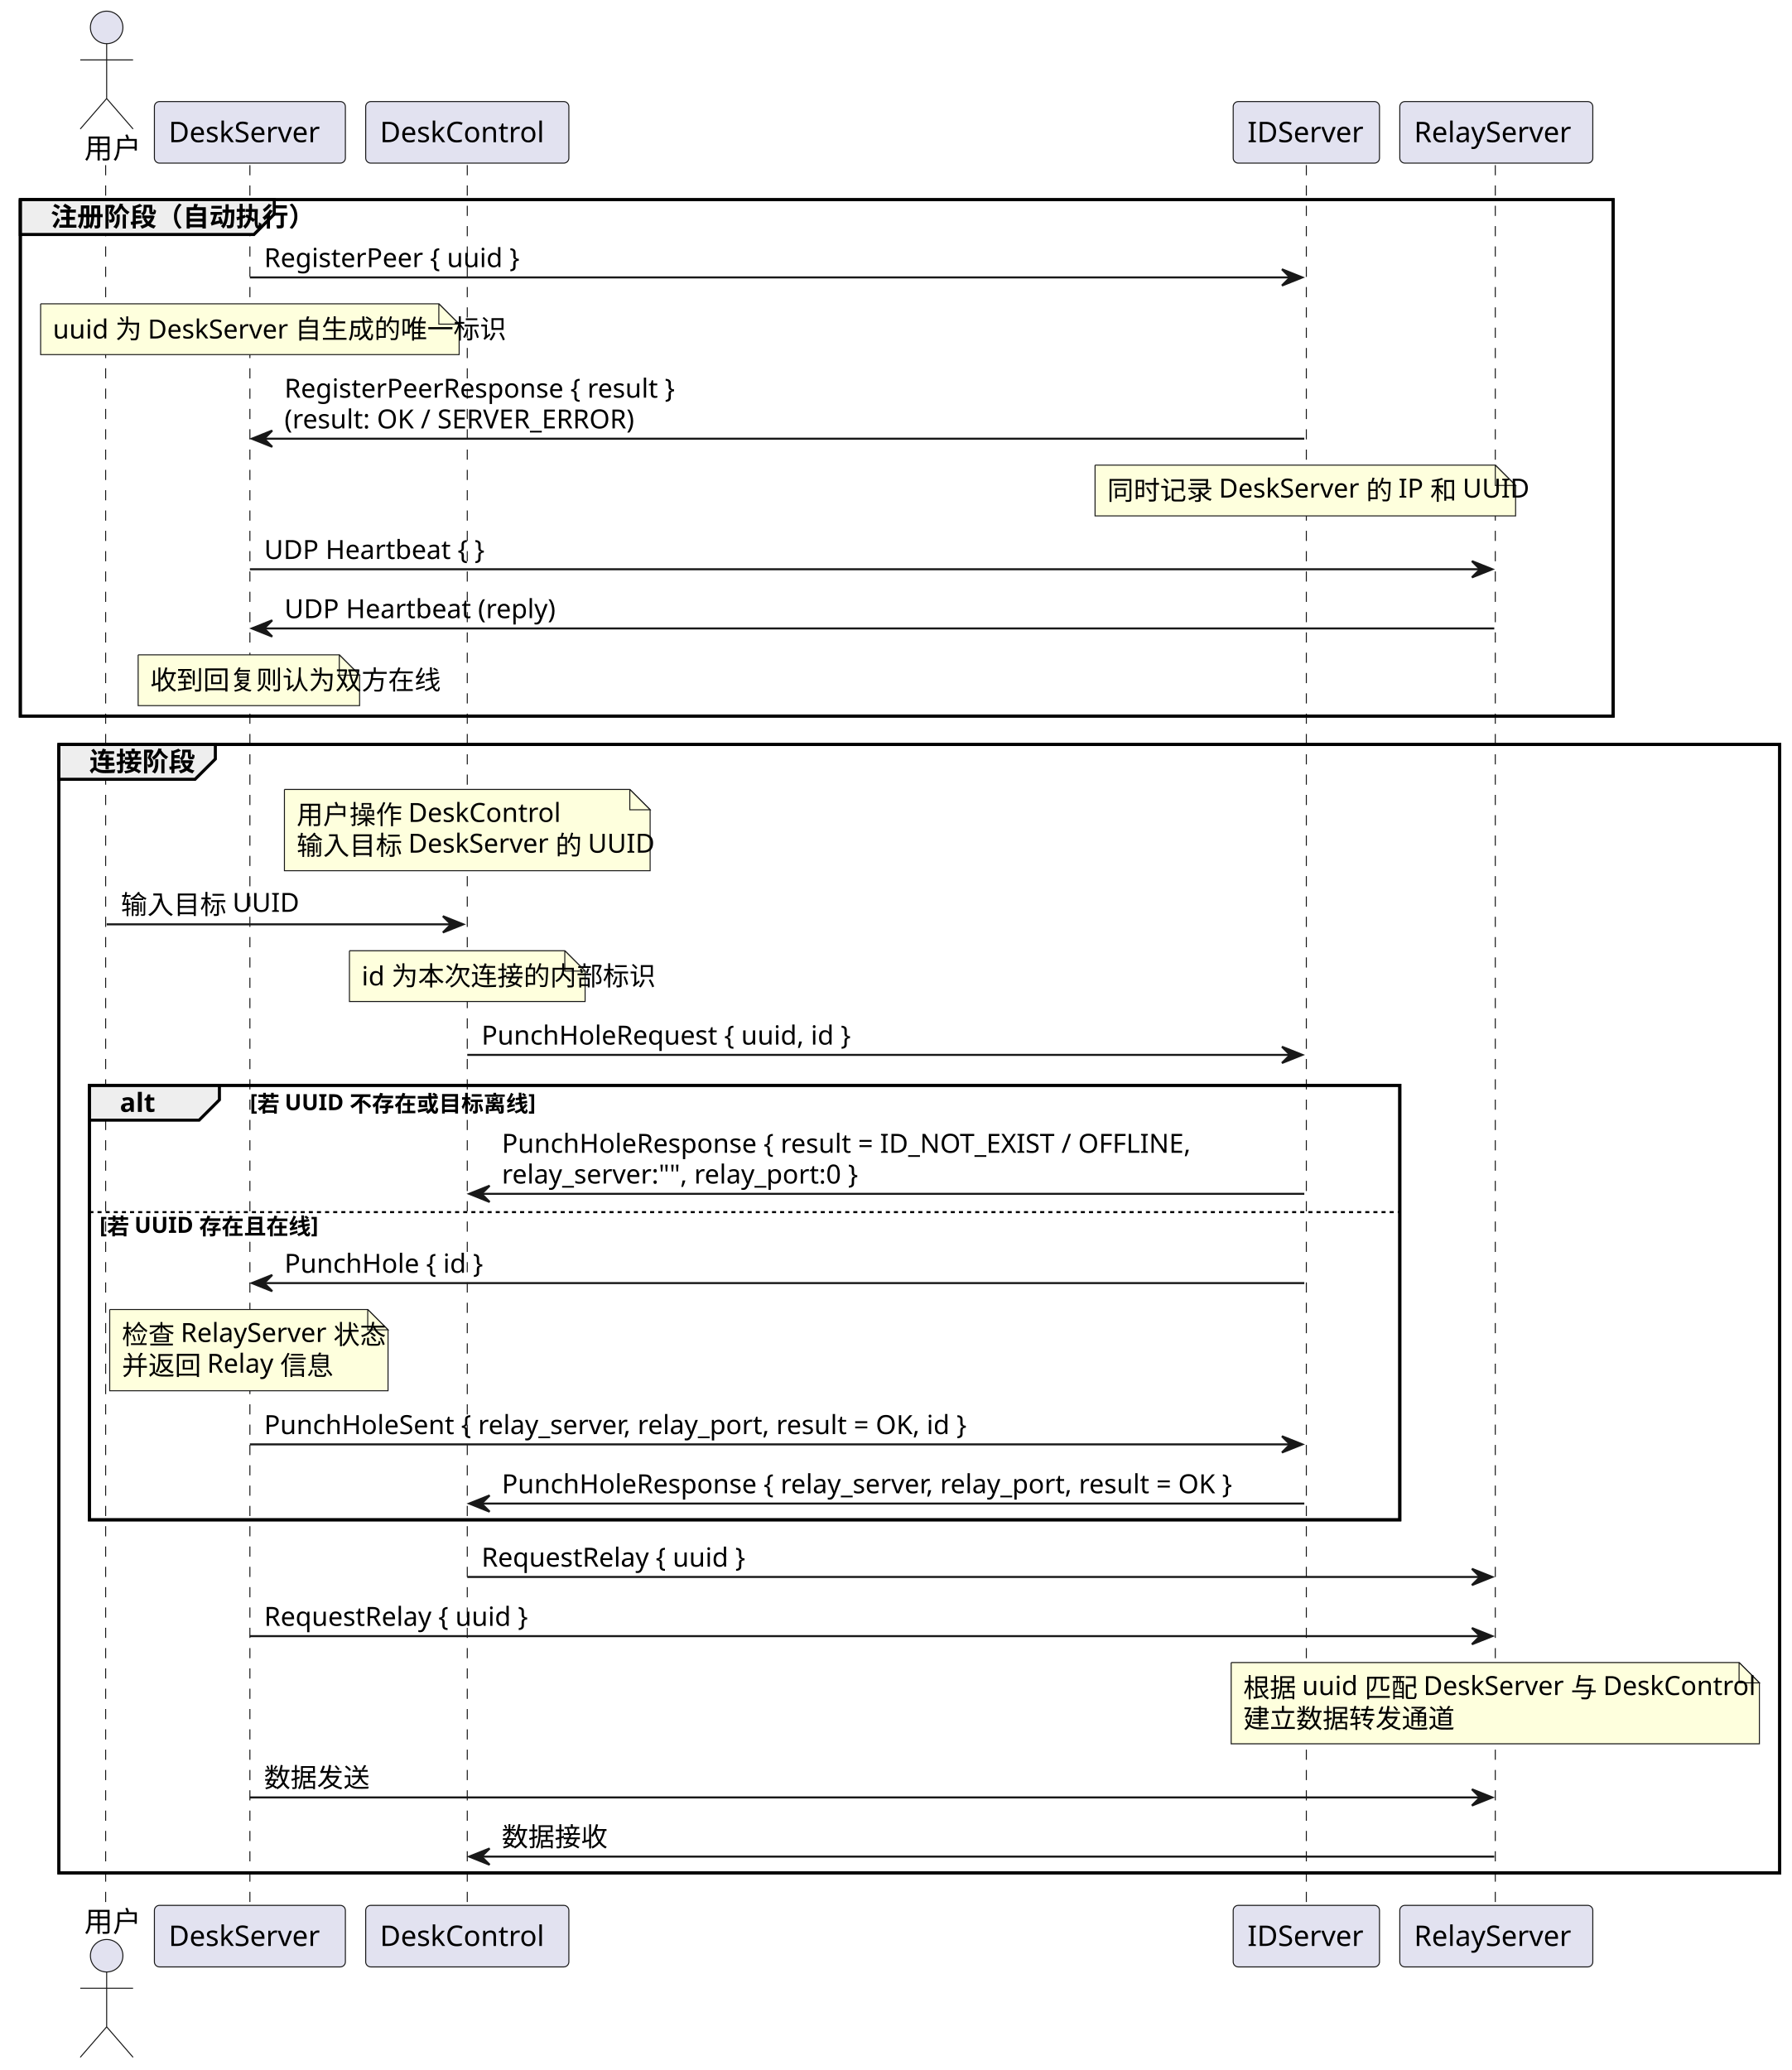
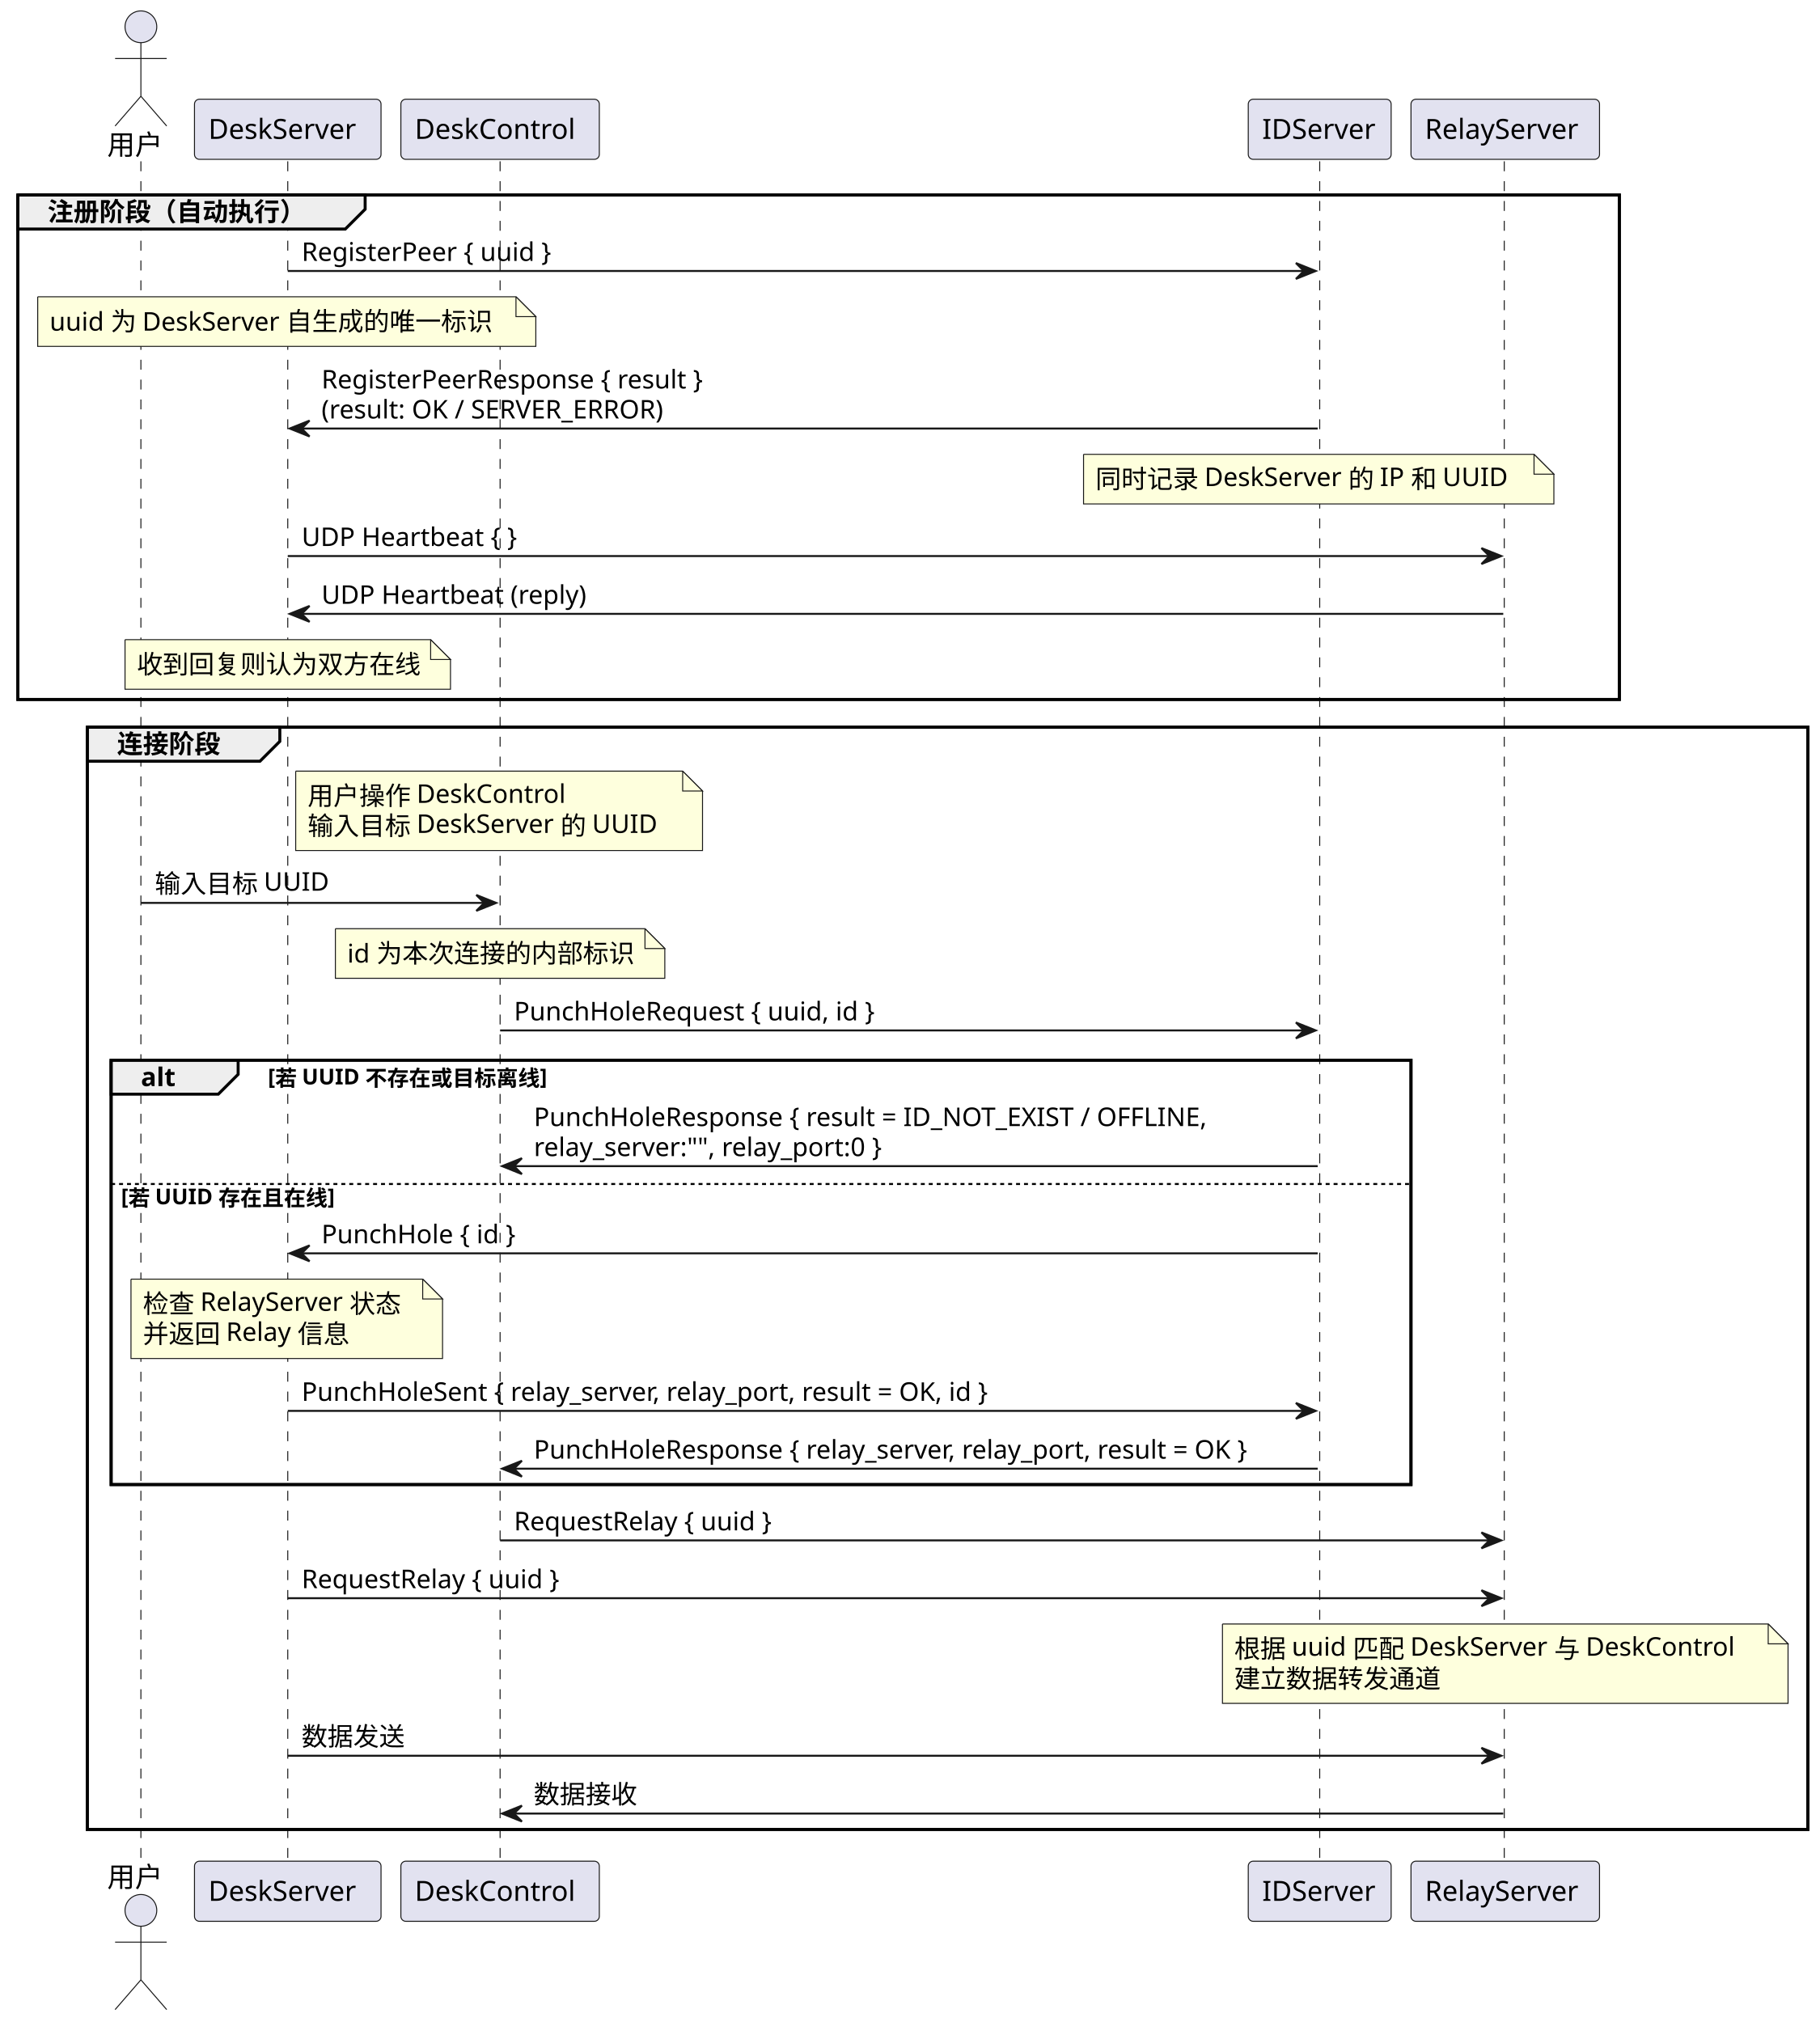
- <svg xmlns="http://www.w3.org/2000/svg" contentStyleType="text/css" height="1019px" preserveAspectRatio="none" style="width:882px;height:1019px;background:#FFFFFF;" version="1.1" viewBox="0 0 882 1019" width="882px" zoomAndPan="magnify">
+ <svg xmlns="http://www.w3.org/2000/svg" contentStyleType="text/css" height="1019px" preserveAspectRatio="none" style="width:917px;height:1019px;background:#FFFFFF;" version="1.1" viewBox="0 0 917 1019" width="917px" zoomAndPan="magnify">
  <defs />
  <g>
-     <rect fill="none" height="254.195" style="stroke:#000000;stroke-width:1.5;" width="784" x="10" y="98.297" />
-     <rect fill="none" height="555.461" style="stroke:#000000;stroke-width:1.5;" width="847" x="29" y="366.492" />
-     <rect fill="none" height="213.867" style="stroke:#000000;stroke-width:1.5;" width="645" x="44" y="534.289" />
-     <line style="stroke:#181818;stroke-width:0.5;stroke-dasharray:5.0,5.0;" x1="52" x2="52" y1="81.297" y2="938.953" />
-     <line style="stroke:#181818;stroke-width:0.5;stroke-dasharray:5.0,5.0;" x1="123" x2="123" y1="81.297" y2="938.953" />
-     <line style="stroke:#181818;stroke-width:0.5;stroke-dasharray:5.0,5.0;" x1="230" x2="230" y1="81.297" y2="938.953" />
-     <line style="stroke:#181818;stroke-width:0.5;stroke-dasharray:5.0,5.0;" x1="643" x2="643" y1="81.297" y2="938.953" />
-     <line style="stroke:#181818;stroke-width:0.5;stroke-dasharray:5.0,5.0;" x1="736" x2="736" y1="81.297" y2="938.953" />
-     <text fill="#000000" font-family="sans-serif" font-size="14" lengthAdjust="spacing" textLength="16" x="41.5" y="77.995">用户</text>
-     <ellipse cx="52.5" cy="13.5" fill="#E2E2F0" rx="8" ry="8" style="stroke:#181818;stroke-width:0.5;" />
-     <path d="M52.5,21.5 L52.5,48.5 M39.5,29.5 L65.5,29.5 M52.5,48.5 L39.5,63.5 M52.5,48.5 L65.5,63.5 " fill="none" style="stroke:#181818;stroke-width:0.5;" />
-     <text fill="#000000" font-family="sans-serif" font-size="14" lengthAdjust="spacing" textLength="16" x="41.5" y="950.948">用户</text>
-     <ellipse cx="52.5" cy="962.75" fill="#E2E2F0" rx="8" ry="8" style="stroke:#181818;stroke-width:0.5;" />
-     <path d="M52.5,970.75 L52.5,997.75 M39.5,978.75 L65.5,978.75 M52.5,997.75 L39.5,1012.75 M52.5,997.75 L65.5,1012.75 " fill="none" style="stroke:#181818;stroke-width:0.5;" />
-     <rect fill="#E2E2F0" height="30.297" rx="2.5" ry="2.5" style="stroke:#181818;stroke-width:0.5;" width="94" x="76" y="50" />
-     <text fill="#000000" font-family="sans-serif" font-size="14" lengthAdjust="spacing" textLength="80" x="83" y="69.995">DeskServer</text>
-     <rect fill="#E2E2F0" height="30.297" rx="2.5" ry="2.5" style="stroke:#181818;stroke-width:0.5;" width="94" x="76" y="937.953" />
-     <text fill="#000000" font-family="sans-serif" font-size="14" lengthAdjust="spacing" textLength="80" x="83" y="957.948">DeskServer</text>
-     <rect fill="#E2E2F0" height="30.297" rx="2.5" ry="2.5" style="stroke:#181818;stroke-width:0.5;" width="100" x="180" y="50" />
-     <text fill="#000000" font-family="sans-serif" font-size="14" lengthAdjust="spacing" textLength="86" x="187" y="69.995">DeskControl</text>
-     <rect fill="#E2E2F0" height="30.297" rx="2.5" ry="2.5" style="stroke:#181818;stroke-width:0.5;" width="100" x="180" y="937.953" />
-     <text fill="#000000" font-family="sans-serif" font-size="14" lengthAdjust="spacing" textLength="86" x="187" y="957.948">DeskControl</text>
-     <rect fill="#E2E2F0" height="30.297" rx="2.5" ry="2.5" style="stroke:#181818;stroke-width:0.5;" width="72" x="607" y="50" />
-     <text fill="#000000" font-family="sans-serif" font-size="14" lengthAdjust="spacing" textLength="58" x="614" y="69.995">IDServer</text>
-     <rect fill="#E2E2F0" height="30.297" rx="2.5" ry="2.5" style="stroke:#181818;stroke-width:0.5;" width="72" x="607" y="937.953" />
-     <text fill="#000000" font-family="sans-serif" font-size="14" lengthAdjust="spacing" textLength="58" x="614" y="957.948">IDServer</text>
-     <rect fill="#E2E2F0" height="30.297" rx="2.5" ry="2.5" style="stroke:#181818;stroke-width:0.5;" width="95" x="689" y="50" />
-     <text fill="#000000" font-family="sans-serif" font-size="14" lengthAdjust="spacing" textLength="81" x="696" y="69.995">RelayServer</text>
-     <rect fill="#E2E2F0" height="30.297" rx="2.5" ry="2.5" style="stroke:#181818;stroke-width:0.5;" width="95" x="689" y="937.953" />
-     <text fill="#000000" font-family="sans-serif" font-size="14" lengthAdjust="spacing" textLength="81" x="696" y="957.948">RelayServer</text>
-     <path d="M10,98.297 L135,98.297 L135,105.43 L125,115.43 L10,115.43 L10,98.297 " fill="#EEEEEE" style="stroke:#000000;stroke-width:1.5;" />
-     <rect fill="none" height="254.195" style="stroke:#000000;stroke-width:1.5;" width="784" x="10" y="98.297" />
-     <text fill="#000000" font-family="sans-serif" font-size="13" font-weight="bold" lengthAdjust="spacing" textLength="80" x="25" y="111.364">注册阶段（自动执行）</text>
-     <polygon fill="#181818" points="631,132.562,641,136.562,631,140.562,635,136.562" style="stroke:#181818;stroke-width:1.0;" />
-     <line style="stroke:#181818;stroke-width:1.0;" x1="123" x2="637" y1="136.562" y2="136.562" />
-     <text fill="#000000" font-family="sans-serif" font-size="13" lengthAdjust="spacing" textLength="136" x="130" y="131.497">RegisterPeer { uuid }</text>
-     <path d="M20,149.562 L20,174.562 L226,174.562 L226,159.562 L216,149.562 L20,149.562 " fill="#FEFFDD" style="stroke:#181818;stroke-width:0.5;" />
-     <path d="M216,149.562 L216,159.562 L226,159.562 L216,149.562 " fill="#FEFFDD" style="stroke:#181818;stroke-width:0.5;" />
-     <text fill="#000000" font-family="sans-serif" font-size="13" lengthAdjust="spacing" textLength="185" x="26" y="166.629">uuid 为 DeskServer 自生成的唯一标识</text>
-     <polygon fill="#181818" points="134,211.961,124,215.961,134,219.961,130,215.961" style="stroke:#181818;stroke-width:1.0;" />
-     <line style="stroke:#181818;stroke-width:1.0;" x1="128" x2="642" y1="215.961" y2="215.961" />
-     <text fill="#000000" font-family="sans-serif" font-size="13" lengthAdjust="spacing" textLength="207" x="140" y="195.762">RegisterPeerResponse { result }</text>
-     <text fill="#000000" font-family="sans-serif" font-size="13" lengthAdjust="spacing" textLength="183" x="140" y="210.895">(result: OK / SERVER_ERROR)</text>
-     <path d="M539,228.961 L539,253.961 L746,253.961 L746,238.961 L736,228.961 L539,228.961 " fill="#FEFFDD" style="stroke:#181818;stroke-width:0.5;" />
-     <path d="M736,228.961 L736,238.961 L746,238.961 L736,228.961 " fill="#FEFFDD" style="stroke:#181818;stroke-width:0.5;" />
-     <text fill="#000000" font-family="sans-serif" font-size="13" lengthAdjust="spacing" textLength="186" x="545" y="246.028">同时记录 DeskServer 的 IP 和 UUID</text>
-     <polygon fill="#181818" points="724.5,276.227,734.5,280.227,724.5,284.227,728.5,280.227" style="stroke:#181818;stroke-width:1.0;" />
-     <line style="stroke:#181818;stroke-width:1.0;" x1="123" x2="730.5" y1="280.227" y2="280.227" />
-     <text fill="#000000" font-family="sans-serif" font-size="13" lengthAdjust="spacing" textLength="121" x="130" y="275.161">UDP Heartbeat { }</text>
-     <polygon fill="#181818" points="134,305.359,124,309.359,134,313.359,130,309.359" style="stroke:#181818;stroke-width:1.0;" />
-     <line style="stroke:#181818;stroke-width:1.0;" x1="128" x2="735.5" y1="309.359" y2="309.359" />
-     <text fill="#000000" font-family="sans-serif" font-size="13" lengthAdjust="spacing" textLength="142" x="140" y="304.293">UDP Heartbeat (reply)</text>
-     <path d="M68,322.359 L68,347.359 L177,347.359 L177,332.359 L167,322.359 L68,322.359 " fill="#FEFFDD" style="stroke:#181818;stroke-width:0.5;" />
-     <path d="M167,322.359 L167,332.359 L177,332.359 L167,322.359 " fill="#FEFFDD" style="stroke:#181818;stroke-width:0.5;" />
-     <text fill="#000000" font-family="sans-serif" font-size="13" lengthAdjust="spacing" textLength="88" x="74" y="339.426">收到回复则认为双方在线</text>
-     <path d="M29,366.492 L106,366.492 L106,373.625 L96,383.625 L29,383.625 L29,366.492 " fill="#EEEEEE" style="stroke:#000000;stroke-width:1.5;" />
-     <rect fill="none" height="555.461" style="stroke:#000000;stroke-width:1.5;" width="847" x="29" y="366.492" />
-     <text fill="#000000" font-family="sans-serif" font-size="13" font-weight="bold" lengthAdjust="spacing" textLength="32" x="44" y="379.559">连接阶段</text>
-     <path d="M140,388.625 L140,428.625 L320,428.625 L320,398.625 L310,388.625 L140,388.625 " fill="#FEFFDD" style="stroke:#181818;stroke-width:0.5;" />
-     <path d="M310,388.625 L310,398.625 L320,398.625 L310,388.625 " fill="#FEFFDD" style="stroke:#181818;stroke-width:0.5;" />
-     <text fill="#000000" font-family="sans-serif" font-size="13" lengthAdjust="spacing" textLength="114" x="146" y="405.692">用户操作 DeskControl</text>
-     <text fill="#000000" font-family="sans-serif" font-size="13" lengthAdjust="spacing" textLength="159" x="146" y="420.825">输入目标 DeskServer 的 UUID</text>
-     <polygon fill="#181818" points="218,451.023,228,455.023,218,459.023,222,455.023" style="stroke:#181818;stroke-width:1.0;" />
-     <line style="stroke:#181818;stroke-width:1.0;" x1="52.5" x2="224" y1="455.023" y2="455.023" />
-     <text fill="#000000" font-family="sans-serif" font-size="13" lengthAdjust="spacing" textLength="69" x="59.5" y="449.957">输入目标 UUID</text>
-     <path d="M172,468.023 L172,493.023 L288,493.023 L288,478.023 L278,468.023 L172,468.023 " fill="#FEFFDD" style="stroke:#181818;stroke-width:0.5;" />
-     <path d="M278,468.023 L278,478.023 L288,478.023 L278,468.023 " fill="#FEFFDD" style="stroke:#181818;stroke-width:0.5;" />
-     <text fill="#000000" font-family="sans-serif" font-size="13" lengthAdjust="spacing" textLength="95" x="178" y="485.09">id 为本次连接的内部标识</text>
-     <polygon fill="#181818" points="631,515.289,641,519.289,631,523.289,635,519.289" style="stroke:#181818;stroke-width:1.0;" />
-     <line style="stroke:#181818;stroke-width:1.0;" x1="230" x2="637" y1="519.289" y2="519.289" />
-     <text fill="#000000" font-family="sans-serif" font-size="13" lengthAdjust="spacing" textLength="194" x="237" y="514.223">PunchHoleRequest { uuid, id }</text>
-     <path d="M44,534.289 L108,534.289 L108,541.422 L98,551.422 L44,551.422 L44,534.289 " fill="#EEEEEE" style="stroke:#000000;stroke-width:1.5;" />
-     <rect fill="none" height="213.867" style="stroke:#000000;stroke-width:1.5;" width="645" x="44" y="534.289" />
-     <text fill="#000000" font-family="sans-serif" font-size="13" font-weight="bold" lengthAdjust="spacing" textLength="19" x="59" y="547.356">alt</text>
-     <text fill="#000000" font-family="sans-serif" font-size="11" font-weight="bold" lengthAdjust="spacing" textLength="112" x="123" y="546.5">[若 UUID 不存在或目标离线]</text>
-     <polygon fill="#181818" points="241,583.688,231,587.688,241,591.688,237,587.688" style="stroke:#181818;stroke-width:1.0;" />
-     <line style="stroke:#181818;stroke-width:1.0;" x1="235" x2="642" y1="587.688" y2="587.688" />
-     <text fill="#000000" font-family="sans-serif" font-size="13" lengthAdjust="spacing" textLength="358" x="247" y="567.489">PunchHoleResponse { result = ID_NOT_EXIST / OFFLINE,</text>
-     <text fill="#000000" font-family="sans-serif" font-size="13" lengthAdjust="spacing" textLength="188" x="247" y="582.622">relay_server:"", relay_port:0 }</text>
-     <line style="stroke:#000000;stroke-width:1.0;stroke-dasharray:2.0,2.0;" x1="44" x2="689" y1="596.688" y2="596.688" />
-     <text fill="#000000" font-family="sans-serif" font-size="11" font-weight="bold" lengthAdjust="spacing" textLength="91" x="49" y="606.898">[若 UUID 存在且在线]</text>
-     <polygon fill="#181818" points="134,627.625,124,631.625,134,635.625,130,631.625" style="stroke:#181818;stroke-width:1.0;" />
-     <line style="stroke:#181818;stroke-width:1.0;" x1="128" x2="642" y1="631.625" y2="631.625" />
-     <text fill="#000000" font-family="sans-serif" font-size="13" lengthAdjust="spacing" textLength="107" x="140" y="626.559">PunchHole { id }</text>
-     <path d="M54,644.625 L54,684.625 L191,684.625 L191,654.625 L181,644.625 L54,644.625 " fill="#FEFFDD" style="stroke:#181818;stroke-width:0.5;" />
-     <path d="M181,644.625 L181,654.625 L191,654.625 L181,644.625 " fill="#FEFFDD" style="stroke:#181818;stroke-width:0.5;" />
-     <text fill="#000000" font-family="sans-serif" font-size="13" lengthAdjust="spacing" textLength="116" x="60" y="661.692">检查 RelayServer 状态</text>
-     <text fill="#000000" font-family="sans-serif" font-size="13" lengthAdjust="spacing" textLength="82" x="60" y="676.825">并返回 Relay 信息</text>
-     <polygon fill="#181818" points="631,707.023,641,711.023,631,715.023,635,711.023" style="stroke:#181818;stroke-width:1.0;" />
-     <line style="stroke:#181818;stroke-width:1.0;" x1="123" x2="637" y1="711.023" y2="711.023" />
-     <text fill="#000000" font-family="sans-serif" font-size="13" lengthAdjust="spacing" textLength="376" x="130" y="705.957">PunchHoleSent { relay_server, relay_port, result = OK, id }</text>
-     <polygon fill="#181818" points="241,736.156,231,740.156,241,744.156,237,740.156" style="stroke:#181818;stroke-width:1.0;" />
-     <line style="stroke:#181818;stroke-width:1.0;" x1="235" x2="642" y1="740.156" y2="740.156" />
-     <text fill="#000000" font-family="sans-serif" font-size="13" lengthAdjust="spacing" textLength="389" x="247" y="735.09">PunchHoleResponse { relay_server, relay_port, result = OK }</text>
-     <polygon fill="#181818" points="724.5,772.289,734.5,776.289,724.5,780.289,728.5,776.289" style="stroke:#181818;stroke-width:1.0;" />
-     <line style="stroke:#181818;stroke-width:1.0;" x1="230" x2="730.5" y1="776.289" y2="776.289" />
-     <text fill="#000000" font-family="sans-serif" font-size="13" lengthAdjust="spacing" textLength="141" x="237" y="771.223">RequestRelay { uuid }</text>
-     <polygon fill="#181818" points="724.5,801.422,734.5,805.422,724.5,809.422,728.5,805.422" style="stroke:#181818;stroke-width:1.0;" />
-     <line style="stroke:#181818;stroke-width:1.0;" x1="123" x2="730.5" y1="805.422" y2="805.422" />
-     <text fill="#000000" font-family="sans-serif" font-size="13" lengthAdjust="spacing" textLength="141" x="130" y="800.356">RequestRelay { uuid }</text>
-     <path d="M606,818.422 L606,858.422 L866,858.422 L866,828.422 L856,818.422 L606,818.422 " fill="#FEFFDD" style="stroke:#181818;stroke-width:0.5;" />
-     <path d="M856,818.422 L856,828.422 L866,828.422 L856,818.422 " fill="#FEFFDD" style="stroke:#181818;stroke-width:0.5;" />
-     <text fill="#000000" font-family="sans-serif" font-size="13" lengthAdjust="spacing" textLength="239" x="612" y="835.489">根据 uuid 匹配 DeskServer 与 DeskControl</text>
-     <text fill="#000000" font-family="sans-serif" font-size="13" lengthAdjust="spacing" textLength="64" x="612" y="850.622">建立数据转发通道</text>
-     <polygon fill="#181818" points="724.5,880.82,734.5,884.82,724.5,888.82,728.5,884.82" style="stroke:#181818;stroke-width:1.0;" />
-     <line style="stroke:#181818;stroke-width:1.0;" x1="123" x2="730.5" y1="884.82" y2="884.82" />
-     <text fill="#000000" font-family="sans-serif" font-size="13" lengthAdjust="spacing" textLength="32" x="130" y="879.754">数据发送</text>
-     <polygon fill="#181818" points="241,909.953,231,913.953,241,917.953,237,913.953" style="stroke:#181818;stroke-width:1.0;" />
-     <line style="stroke:#181818;stroke-width:1.0;" x1="235" x2="735.5" y1="913.953" y2="913.953" />
-     <text fill="#000000" font-family="sans-serif" font-size="13" lengthAdjust="spacing" textLength="32" x="247" y="908.887">数据接收</text>
+     <rect fill="none" height="254.195" style="stroke:#000000;stroke-width:1.5;" width="807" x="9" y="98.297" />
+     <rect fill="none" height="555.461" style="stroke:#000000;stroke-width:1.5;" width="867" x="44" y="366.492" />
+     <rect fill="none" height="213.867" style="stroke:#000000;stroke-width:1.5;" width="655" x="56" y="534.289" />
+     <line style="stroke:#181818;stroke-width:0.5;stroke-dasharray:5.0,5.0;" x1="71" x2="71" y1="81.297" y2="938.953" />
+     <line style="stroke:#181818;stroke-width:0.5;stroke-dasharray:5.0,5.0;" x1="145" x2="145" y1="81.297" y2="938.953" />
+     <line style="stroke:#181818;stroke-width:0.5;stroke-dasharray:5.0,5.0;" x1="252" x2="252" y1="81.297" y2="938.953" />
+     <line style="stroke:#181818;stroke-width:0.5;stroke-dasharray:5.0,5.0;" x1="665" x2="665" y1="81.297" y2="938.953" />
+     <line style="stroke:#181818;stroke-width:0.5;stroke-dasharray:5.0,5.0;" x1="758" x2="758" y1="81.297" y2="938.953" />
+     <text fill="#000000" font-family="sans-serif" font-size="14" lengthAdjust="spacing" textLength="28" x="54" y="77.995">用户</text>
+     <ellipse cx="71" cy="13.5" fill="#E2E2F0" rx="8" ry="8" style="stroke:#181818;stroke-width:0.5;" />
+     <path d="M71,21.5 L71,48.5 M58,29.5 L84,29.5 M71,48.5 L58,63.5 M71,48.5 L84,63.5 " fill="none" style="stroke:#181818;stroke-width:0.5;" />
+     <text fill="#000000" font-family="sans-serif" font-size="14" lengthAdjust="spacing" textLength="28" x="54" y="950.948">用户</text>
+     <ellipse cx="71" cy="962.75" fill="#E2E2F0" rx="8" ry="8" style="stroke:#181818;stroke-width:0.5;" />
+     <path d="M71,970.75 L71,997.75 M58,978.75 L84,978.75 M71,997.75 L58,1012.75 M71,997.75 L84,1012.75 " fill="none" style="stroke:#181818;stroke-width:0.5;" />
+     <rect fill="#E2E2F0" height="30.297" rx="2.5" ry="2.5" style="stroke:#181818;stroke-width:0.5;" width="94" x="98" y="50" />
+     <text fill="#000000" font-family="sans-serif" font-size="14" lengthAdjust="spacing" textLength="80" x="105" y="69.995">DeskServer</text>
+     <rect fill="#E2E2F0" height="30.297" rx="2.5" ry="2.5" style="stroke:#181818;stroke-width:0.5;" width="94" x="98" y="937.953" />
+     <text fill="#000000" font-family="sans-serif" font-size="14" lengthAdjust="spacing" textLength="80" x="105" y="957.948">DeskServer</text>
+     <rect fill="#E2E2F0" height="30.297" rx="2.5" ry="2.5" style="stroke:#181818;stroke-width:0.5;" width="100" x="202" y="50" />
+     <text fill="#000000" font-family="sans-serif" font-size="14" lengthAdjust="spacing" textLength="86" x="209" y="69.995">DeskControl</text>
+     <rect fill="#E2E2F0" height="30.297" rx="2.5" ry="2.5" style="stroke:#181818;stroke-width:0.5;" width="100" x="202" y="937.953" />
+     <text fill="#000000" font-family="sans-serif" font-size="14" lengthAdjust="spacing" textLength="86" x="209" y="957.948">DeskControl</text>
+     <rect fill="#E2E2F0" height="30.297" rx="2.5" ry="2.5" style="stroke:#181818;stroke-width:0.5;" width="72" x="629" y="50" />
+     <text fill="#000000" font-family="sans-serif" font-size="14" lengthAdjust="spacing" textLength="58" x="636" y="69.995">IDServer</text>
+     <rect fill="#E2E2F0" height="30.297" rx="2.5" ry="2.5" style="stroke:#181818;stroke-width:0.5;" width="72" x="629" y="937.953" />
+     <text fill="#000000" font-family="sans-serif" font-size="14" lengthAdjust="spacing" textLength="58" x="636" y="957.948">IDServer</text>
+     <rect fill="#E2E2F0" height="30.297" rx="2.5" ry="2.5" style="stroke:#181818;stroke-width:0.5;" width="95" x="711" y="50" />
+     <text fill="#000000" font-family="sans-serif" font-size="14" lengthAdjust="spacing" textLength="81" x="718" y="69.995">RelayServer</text>
+     <rect fill="#E2E2F0" height="30.297" rx="2.5" ry="2.5" style="stroke:#181818;stroke-width:0.5;" width="95" x="711" y="937.953" />
+     <text fill="#000000" font-family="sans-serif" font-size="14" lengthAdjust="spacing" textLength="81" x="718" y="957.948">RelayServer</text>
+     <path d="M9,98.297 L184,98.297 L184,105.43 L174,115.43 L9,115.43 L9,98.297 " fill="#EEEEEE" style="stroke:#000000;stroke-width:1.5;" />
+     <rect fill="none" height="254.195" style="stroke:#000000;stroke-width:1.5;" width="807" x="9" y="98.297" />
+     <text fill="#000000" font-family="sans-serif" font-size="13" font-weight="bold" lengthAdjust="spacing" textLength="130" x="24" y="111.364">注册阶段（自动执行）</text>
+     <polygon fill="#181818" points="653,132.562,663,136.562,653,140.562,657,136.562" style="stroke:#181818;stroke-width:1.0;" />
+     <line style="stroke:#181818;stroke-width:1.0;" x1="145" x2="659" y1="136.562" y2="136.562" />
+     <text fill="#000000" font-family="sans-serif" font-size="13" lengthAdjust="spacing" textLength="136" x="152" y="131.497">RegisterPeer { uuid }</text>
+     <path d="M19,149.562 L19,174.562 L270,174.562 L270,159.562 L260,149.562 L19,149.562 " fill="#FEFFDD" style="stroke:#181818;stroke-width:0.5;" />
+     <path d="M260,149.562 L260,159.562 L270,159.562 L260,149.562 " fill="#FEFFDD" style="stroke:#181818;stroke-width:0.5;" />
+     <text fill="#000000" font-family="sans-serif" font-size="13" lengthAdjust="spacing" textLength="230" x="25" y="166.629">uuid 为 DeskServer 自生成的唯一标识</text>
+     <polygon fill="#181818" points="156,211.961,146,215.961,156,219.961,152,215.961" style="stroke:#181818;stroke-width:1.0;" />
+     <line style="stroke:#181818;stroke-width:1.0;" x1="150" x2="664" y1="215.961" y2="215.961" />
+     <text fill="#000000" font-family="sans-serif" font-size="13" lengthAdjust="spacing" textLength="207" x="162" y="195.762">RegisterPeerResponse { result }</text>
+     <text fill="#000000" font-family="sans-serif" font-size="13" lengthAdjust="spacing" textLength="183" x="162" y="210.895">(result: OK / SERVER_ERROR)</text>
+     <path d="M546,228.961 L546,253.961 L783,253.961 L783,238.961 L773,228.961 L546,228.961 " fill="#FEFFDD" style="stroke:#181818;stroke-width:0.5;" />
+     <path d="M773,228.961 L773,238.961 L783,238.961 L773,228.961 " fill="#FEFFDD" style="stroke:#181818;stroke-width:0.5;" />
+     <text fill="#000000" font-family="sans-serif" font-size="13" lengthAdjust="spacing" textLength="216" x="552" y="246.028">同时记录 DeskServer 的 IP 和 UUID</text>
+     <polygon fill="#181818" points="746.5,276.227,756.5,280.227,746.5,284.227,750.5,280.227" style="stroke:#181818;stroke-width:1.0;" />
+     <line style="stroke:#181818;stroke-width:1.0;" x1="145" x2="752.5" y1="280.227" y2="280.227" />
+     <text fill="#000000" font-family="sans-serif" font-size="13" lengthAdjust="spacing" textLength="121" x="152" y="275.161">UDP Heartbeat { }</text>
+     <polygon fill="#181818" points="156,305.359,146,309.359,156,313.359,152,309.359" style="stroke:#181818;stroke-width:1.0;" />
+     <line style="stroke:#181818;stroke-width:1.0;" x1="150" x2="757.5" y1="309.359" y2="309.359" />
+     <text fill="#000000" font-family="sans-serif" font-size="13" lengthAdjust="spacing" textLength="142" x="162" y="304.293">UDP Heartbeat (reply)</text>
+     <path d="M63,322.359 L63,347.359 L227,347.359 L227,332.359 L217,322.359 L63,322.359 " fill="#FEFFDD" style="stroke:#181818;stroke-width:0.5;" />
+     <path d="M217,322.359 L217,332.359 L227,332.359 L217,322.359 " fill="#FEFFDD" style="stroke:#181818;stroke-width:0.5;" />
+     <text fill="#000000" font-family="sans-serif" font-size="13" lengthAdjust="spacing" textLength="143" x="69" y="339.426">收到回复则认为双方在线</text>
+     <path d="M44,366.492 L141,366.492 L141,373.625 L131,383.625 L44,383.625 L44,366.492 " fill="#EEEEEE" style="stroke:#000000;stroke-width:1.5;" />
+     <rect fill="none" height="555.461" style="stroke:#000000;stroke-width:1.5;" width="867" x="44" y="366.492" />
+     <text fill="#000000" font-family="sans-serif" font-size="13" font-weight="bold" lengthAdjust="spacing" textLength="52" x="59" y="379.559">连接阶段</text>
+     <path d="M149,388.625 L149,428.625 L354,428.625 L354,398.625 L344,388.625 L149,388.625 " fill="#FEFFDD" style="stroke:#181818;stroke-width:0.5;" />
+     <path d="M344,388.625 L344,398.625 L354,398.625 L344,388.625 " fill="#FEFFDD" style="stroke:#181818;stroke-width:0.5;" />
+     <text fill="#000000" font-family="sans-serif" font-size="13" lengthAdjust="spacing" textLength="134" x="155" y="405.692">用户操作 DeskControl</text>
+     <text fill="#000000" font-family="sans-serif" font-size="13" lengthAdjust="spacing" textLength="184" x="155" y="420.825">输入目标 DeskServer 的 UUID</text>
+     <polygon fill="#181818" points="240,451.023,250,455.023,240,459.023,244,455.023" style="stroke:#181818;stroke-width:1.0;" />
+     <line style="stroke:#181818;stroke-width:1.0;" x1="71" x2="246" y1="455.023" y2="455.023" />
+     <text fill="#000000" font-family="sans-serif" font-size="13" lengthAdjust="spacing" textLength="89" x="78" y="449.957">输入目标 UUID</text>
+     <path d="M169,468.023 L169,493.023 L335,493.023 L335,478.023 L325,468.023 L169,468.023 " fill="#FEFFDD" style="stroke:#181818;stroke-width:0.5;" />
+     <path d="M325,468.023 L325,478.023 L335,478.023 L325,468.023 " fill="#FEFFDD" style="stroke:#181818;stroke-width:0.5;" />
+     <text fill="#000000" font-family="sans-serif" font-size="13" lengthAdjust="spacing" textLength="145" x="175" y="485.09">id 为本次连接的内部标识</text>
+     <polygon fill="#181818" points="653,515.289,663,519.289,653,523.289,657,519.289" style="stroke:#181818;stroke-width:1.0;" />
+     <line style="stroke:#181818;stroke-width:1.0;" x1="252" x2="659" y1="519.289" y2="519.289" />
+     <text fill="#000000" font-family="sans-serif" font-size="13" lengthAdjust="spacing" textLength="194" x="259" y="514.223">PunchHoleRequest { uuid, id }</text>
+     <path d="M56,534.289 L120,534.289 L120,541.422 L110,551.422 L56,551.422 L56,534.289 " fill="#EEEEEE" style="stroke:#000000;stroke-width:1.5;" />
+     <rect fill="none" height="213.867" style="stroke:#000000;stroke-width:1.5;" width="655" x="56" y="534.289" />
+     <text fill="#000000" font-family="sans-serif" font-size="13" font-weight="bold" lengthAdjust="spacing" textLength="19" x="71" y="547.356">alt</text>
+     <text fill="#000000" font-family="sans-serif" font-size="11" font-weight="bold" lengthAdjust="spacing" textLength="148" x="135" y="546.5">[若 UUID 不存在或目标离线]</text>
+     <polygon fill="#181818" points="263,583.688,253,587.688,263,591.688,259,587.688" style="stroke:#181818;stroke-width:1.0;" />
+     <line style="stroke:#181818;stroke-width:1.0;" x1="257" x2="664" y1="587.688" y2="587.688" />
+     <text fill="#000000" font-family="sans-serif" font-size="13" lengthAdjust="spacing" textLength="358" x="269" y="567.489">PunchHoleResponse { result = ID_NOT_EXIST / OFFLINE,</text>
+     <text fill="#000000" font-family="sans-serif" font-size="13" lengthAdjust="spacing" textLength="188" x="269" y="582.622">relay_server:"", relay_port:0 }</text>
+     <line style="stroke:#000000;stroke-width:1.0;stroke-dasharray:2.0,2.0;" x1="56" x2="711" y1="596.688" y2="596.688" />
+     <text fill="#000000" font-family="sans-serif" font-size="11" font-weight="bold" lengthAdjust="spacing" textLength="115" x="61" y="606.898">[若 UUID 存在且在线]</text>
+     <polygon fill="#181818" points="156,627.625,146,631.625,156,635.625,152,631.625" style="stroke:#181818;stroke-width:1.0;" />
+     <line style="stroke:#181818;stroke-width:1.0;" x1="150" x2="664" y1="631.625" y2="631.625" />
+     <text fill="#000000" font-family="sans-serif" font-size="13" lengthAdjust="spacing" textLength="107" x="162" y="626.559">PunchHole { id }</text>
+     <path d="M66,644.625 L66,684.625 L223,684.625 L223,654.625 L213,644.625 L66,644.625 " fill="#FEFFDD" style="stroke:#181818;stroke-width:0.5;" />
+     <path d="M213,644.625 L213,654.625 L223,654.625 L213,644.625 " fill="#FEFFDD" style="stroke:#181818;stroke-width:0.5;" />
+     <text fill="#000000" font-family="sans-serif" font-size="13" lengthAdjust="spacing" textLength="136" x="72" y="661.692">检查 RelayServer 状态</text>
+     <text fill="#000000" font-family="sans-serif" font-size="13" lengthAdjust="spacing" textLength="107" x="72" y="676.825">并返回 Relay 信息</text>
+     <polygon fill="#181818" points="653,707.023,663,711.023,653,715.023,657,711.023" style="stroke:#181818;stroke-width:1.0;" />
+     <line style="stroke:#181818;stroke-width:1.0;" x1="145" x2="659" y1="711.023" y2="711.023" />
+     <text fill="#000000" font-family="sans-serif" font-size="13" lengthAdjust="spacing" textLength="376" x="152" y="705.957">PunchHoleSent { relay_server, relay_port, result = OK, id }</text>
+     <polygon fill="#181818" points="263,736.156,253,740.156,263,744.156,259,740.156" style="stroke:#181818;stroke-width:1.0;" />
+     <line style="stroke:#181818;stroke-width:1.0;" x1="257" x2="664" y1="740.156" y2="740.156" />
+     <text fill="#000000" font-family="sans-serif" font-size="13" lengthAdjust="spacing" textLength="389" x="269" y="735.09">PunchHoleResponse { relay_server, relay_port, result = OK }</text>
+     <polygon fill="#181818" points="746.5,772.289,756.5,776.289,746.5,780.289,750.5,776.289" style="stroke:#181818;stroke-width:1.0;" />
+     <line style="stroke:#181818;stroke-width:1.0;" x1="252" x2="752.5" y1="776.289" y2="776.289" />
+     <text fill="#000000" font-family="sans-serif" font-size="13" lengthAdjust="spacing" textLength="141" x="259" y="771.223">RequestRelay { uuid }</text>
+     <polygon fill="#181818" points="746.5,801.422,756.5,805.422,746.5,809.422,750.5,805.422" style="stroke:#181818;stroke-width:1.0;" />
+     <line style="stroke:#181818;stroke-width:1.0;" x1="145" x2="752.5" y1="805.422" y2="805.422" />
+     <text fill="#000000" font-family="sans-serif" font-size="13" lengthAdjust="spacing" textLength="141" x="152" y="800.356">RequestRelay { uuid }</text>
+     <path d="M616,818.422 L616,858.422 L901,858.422 L901,828.422 L891,818.422 L616,818.422 " fill="#FEFFDD" style="stroke:#181818;stroke-width:0.5;" />
+     <path d="M891,818.422 L891,828.422 L901,828.422 L891,818.422 " fill="#FEFFDD" style="stroke:#181818;stroke-width:0.5;" />
+     <text fill="#000000" font-family="sans-serif" font-size="13" lengthAdjust="spacing" textLength="264" x="622" y="835.489">根据 uuid 匹配 DeskServer 与 DeskControl</text>
+     <text fill="#000000" font-family="sans-serif" font-size="13" lengthAdjust="spacing" textLength="104" x="622" y="850.622">建立数据转发通道</text>
+     <polygon fill="#181818" points="746.5,880.82,756.5,884.82,746.5,888.82,750.5,884.82" style="stroke:#181818;stroke-width:1.0;" />
+     <line style="stroke:#181818;stroke-width:1.0;" x1="145" x2="752.5" y1="884.82" y2="884.82" />
+     <text fill="#000000" font-family="sans-serif" font-size="13" lengthAdjust="spacing" textLength="52" x="152" y="879.754">数据发送</text>
+     <polygon fill="#181818" points="263,909.953,253,913.953,263,917.953,259,913.953" style="stroke:#181818;stroke-width:1.0;" />
+     <line style="stroke:#181818;stroke-width:1.0;" x1="257" x2="757.5" y1="913.953" y2="913.953" />
+     <text fill="#000000" font-family="sans-serif" font-size="13" lengthAdjust="spacing" textLength="52" x="269" y="908.887">数据接收</text>
  </g>
</svg>
